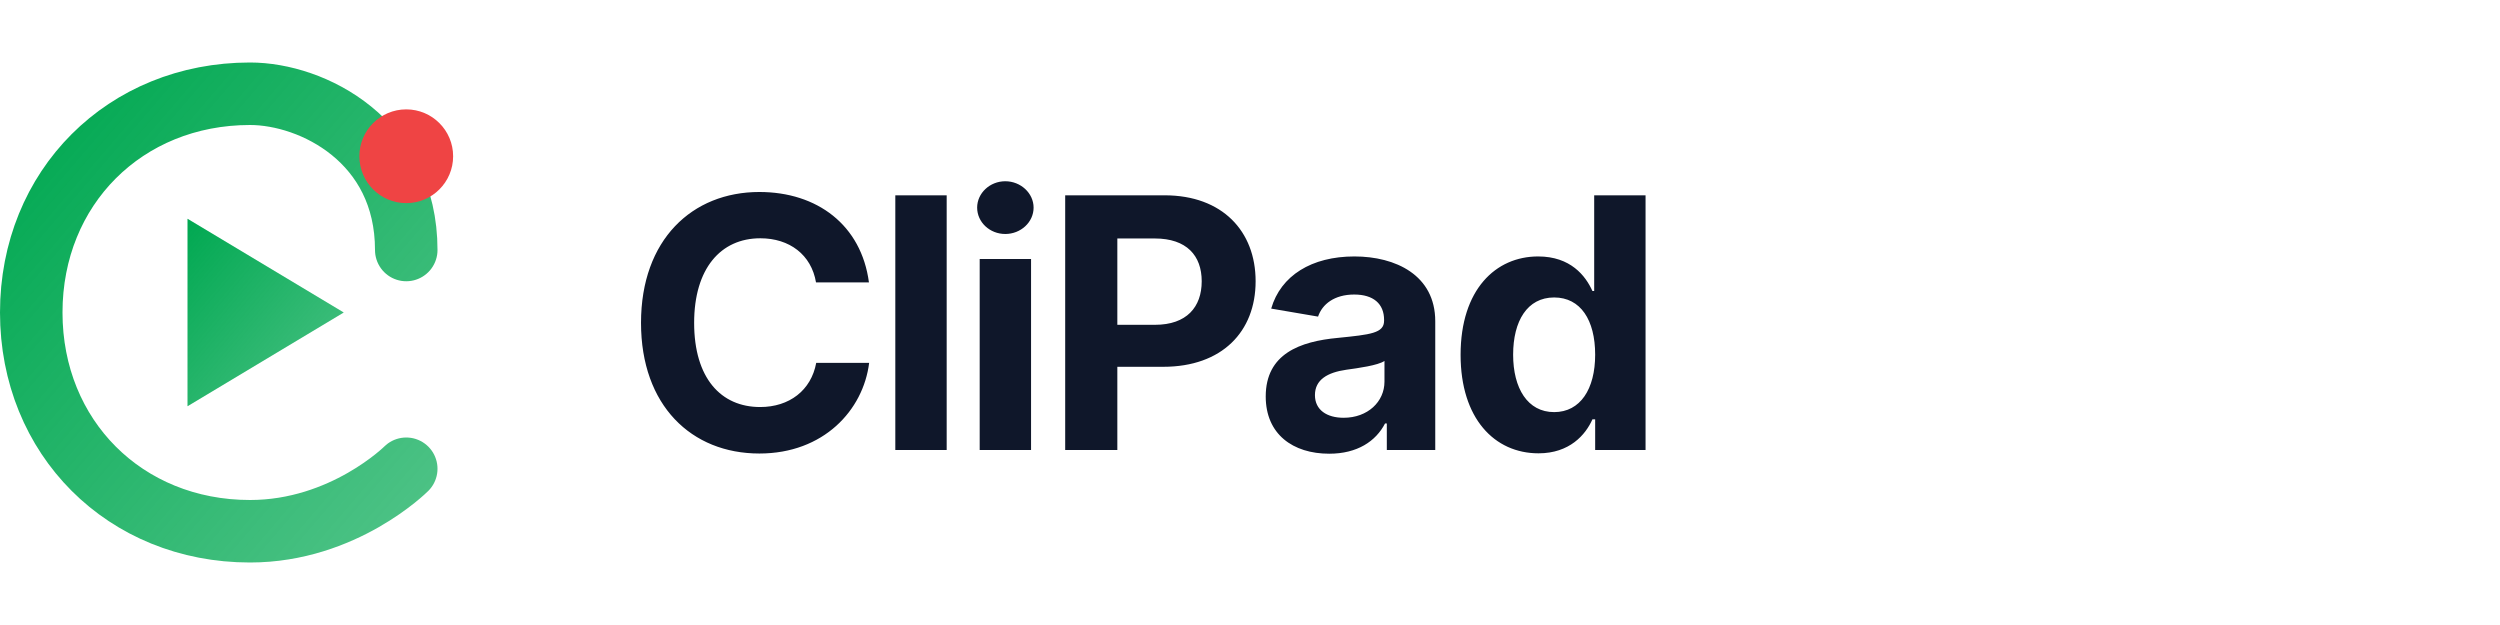
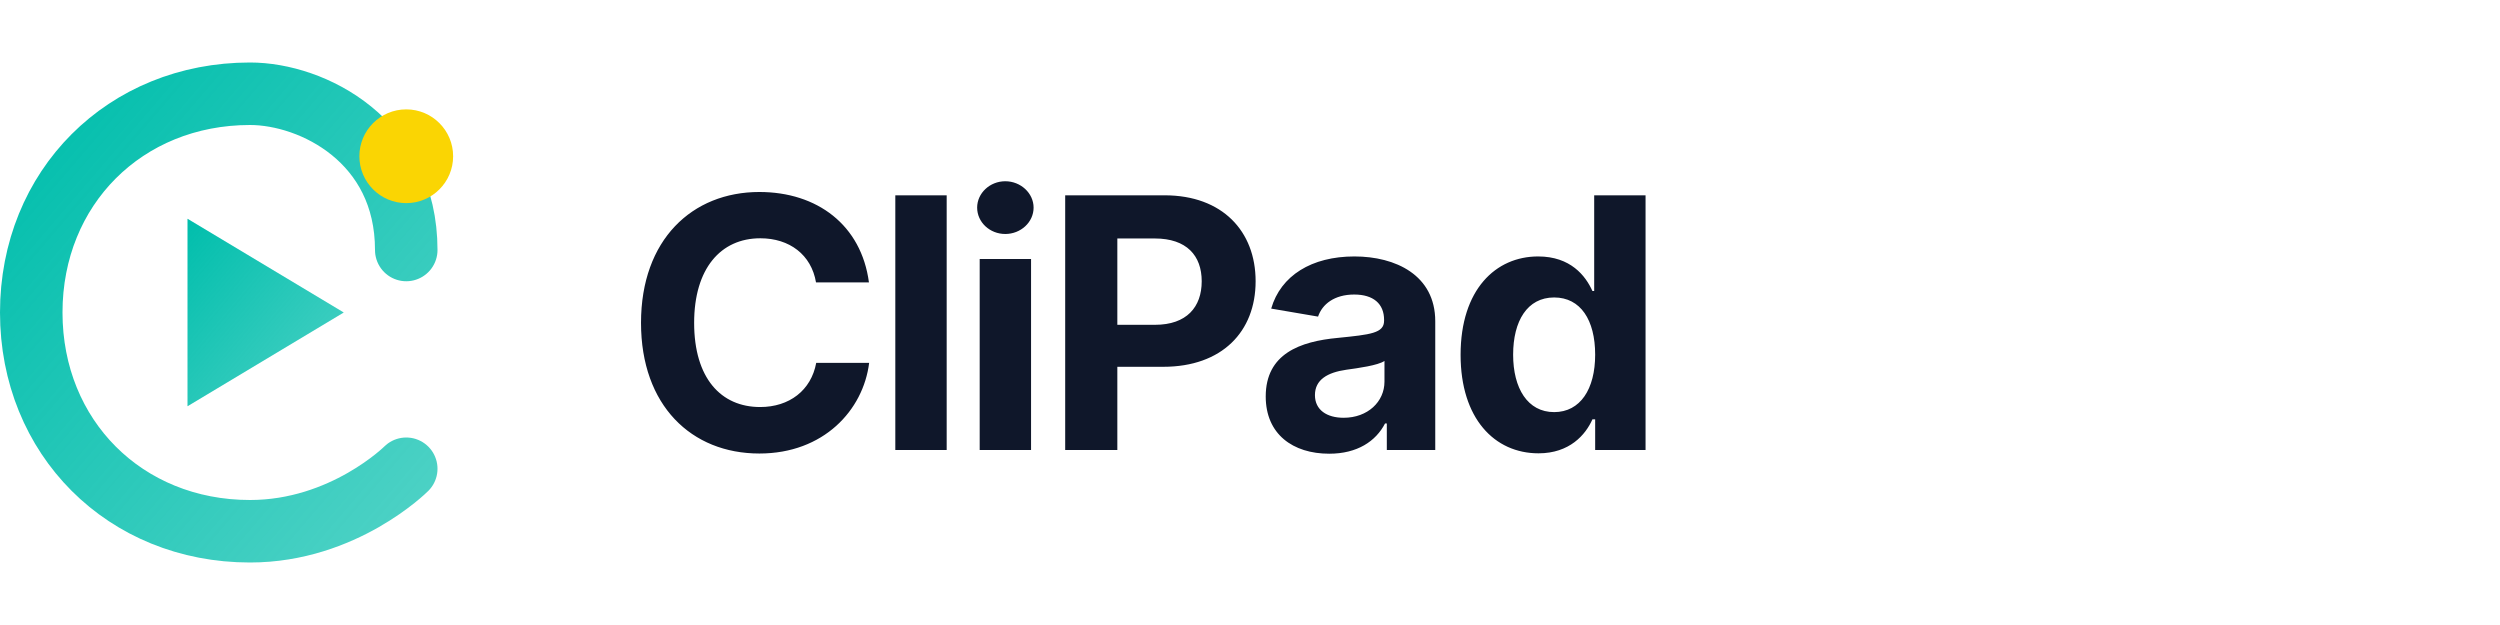
<svg xmlns="http://www.w3.org/2000/svg" width="800" height="200" viewBox="0 0 200 50" fill="none">
  <defs>
    <linearGradient id="clipad-grad" x1="0%" y1="0%" x2="100%" y2="100%">
-       <stop offset="0%" stop-color="#00a851" stop-opacity="1" />
-       <stop offset="100%" stop-color="#00a851" stop-opacity="0.7" />
+       <stop offset="0%" stop-color="#00beac" stop-opacity="1" />
+       <stop offset="100%" stop-color="#00beac" stop-opacity="0.7" />
    </linearGradient>
  </defs>
  <g transform="translate(0, 5) scale(1.25)">
    <path d="M26 12 C26 5, 20 2, 16 2 C8 2, 2 8, 2 16 C2 24, 8 30, 16 30 C22 30, 26 26, 26 26" stroke="url(#clipad-grad)" stroke-width="4" stroke-linecap="round" stroke-linejoin="round" />
    <path d="M12 10 L22 16 L12 22 Z" fill="url(#clipad-grad)" />
-     <circle cx="26" cy="6" r="3" fill="#ef4444" />
+     <circle cx="26" cy="6" r="3" fill="#fad503" />
  </g>
  <text x="50" y="36" font-family="'Inter', system-ui, -apple-system, sans-serif" font-weight="700" font-size="28" fill="#0f172a" letter-spacing="-0.03em">CliPad</text>
</svg>
